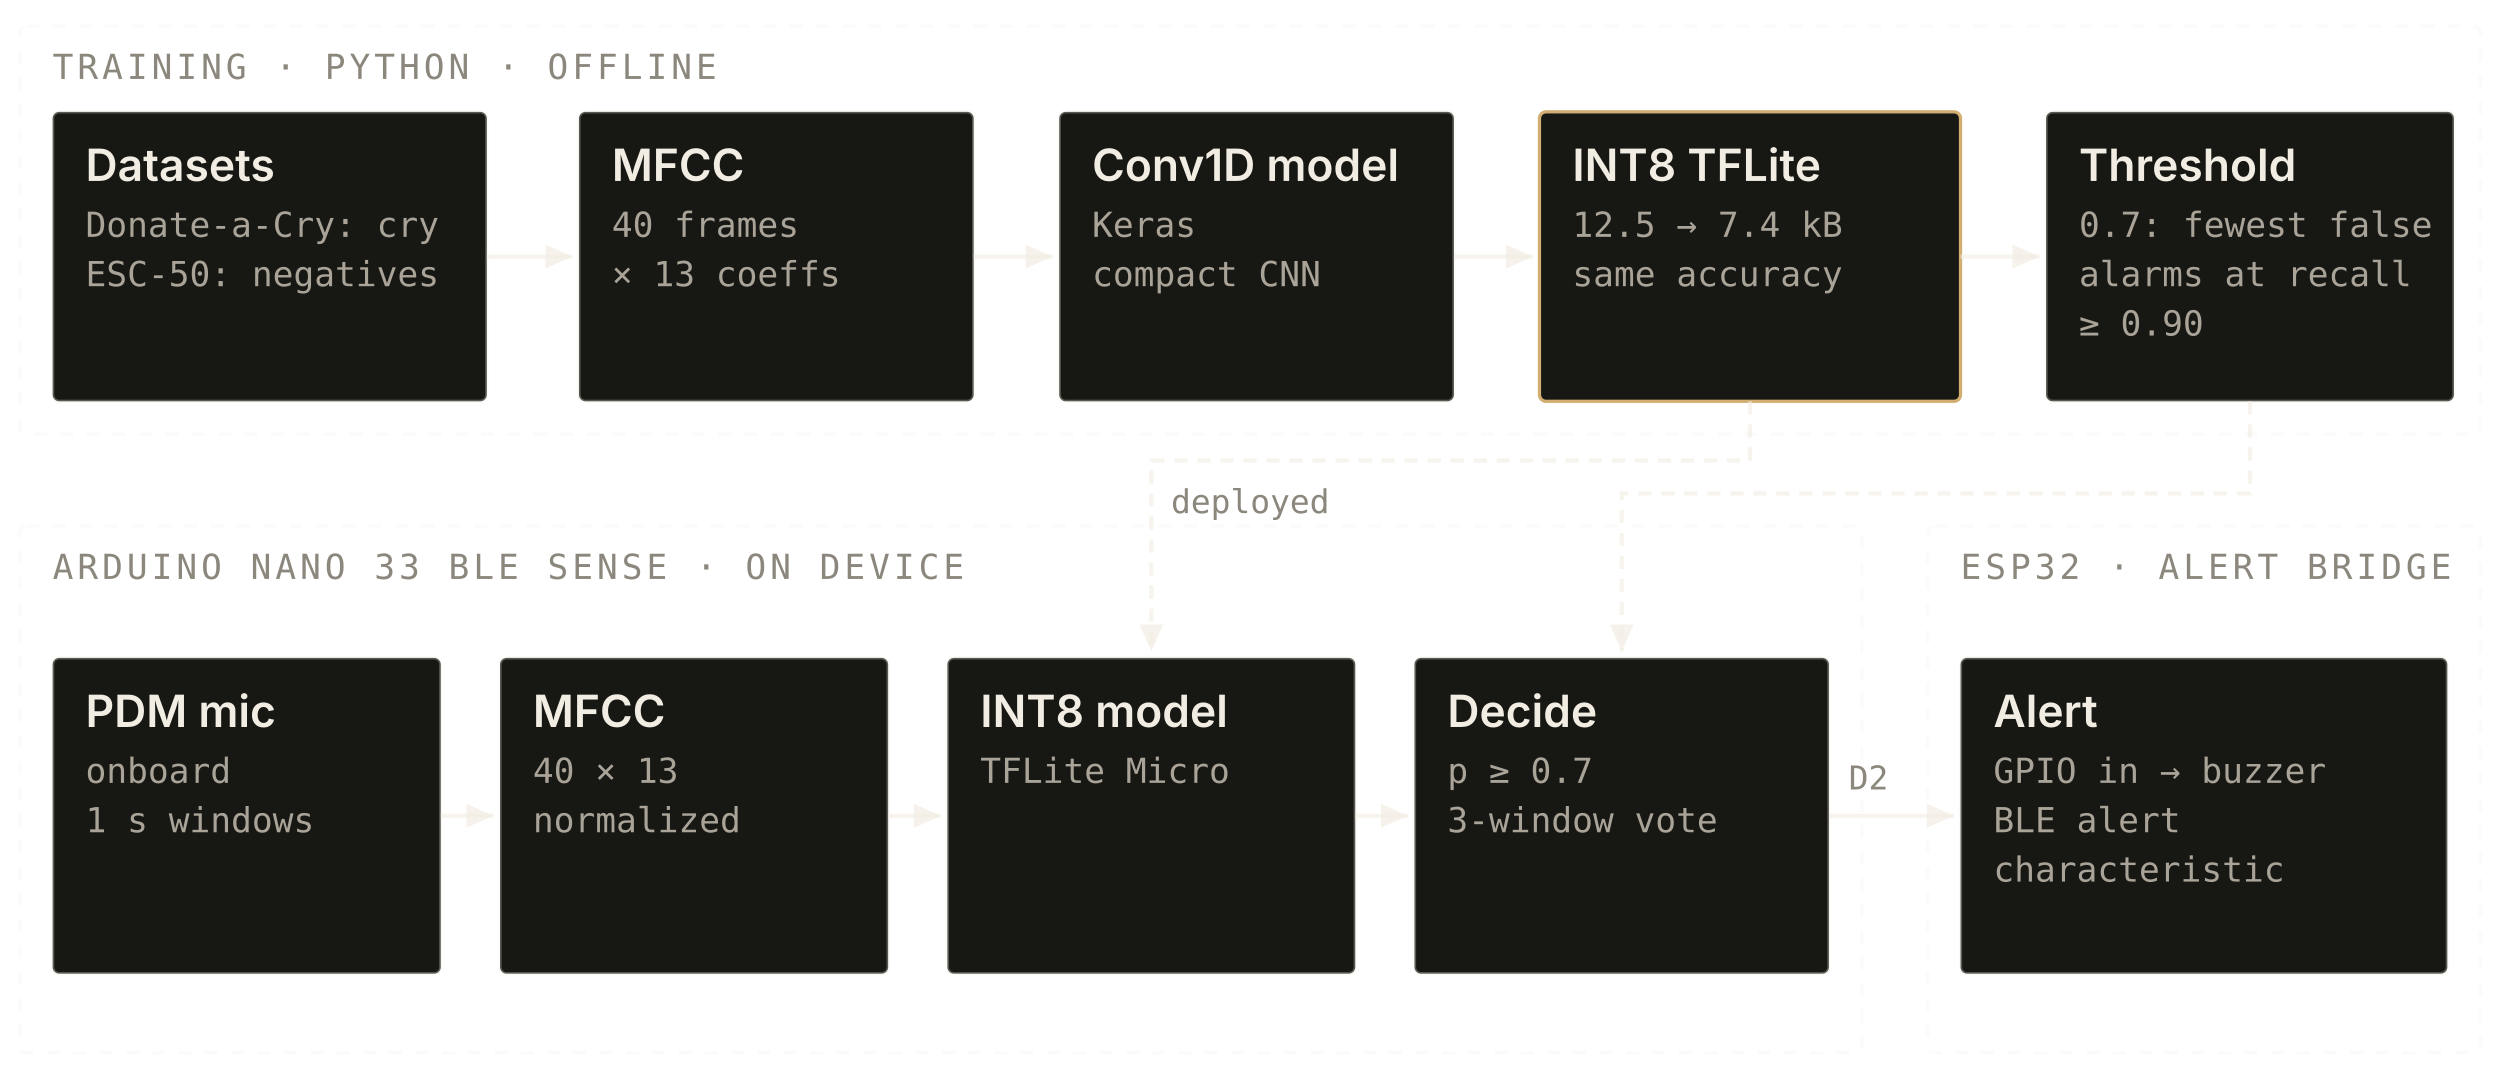
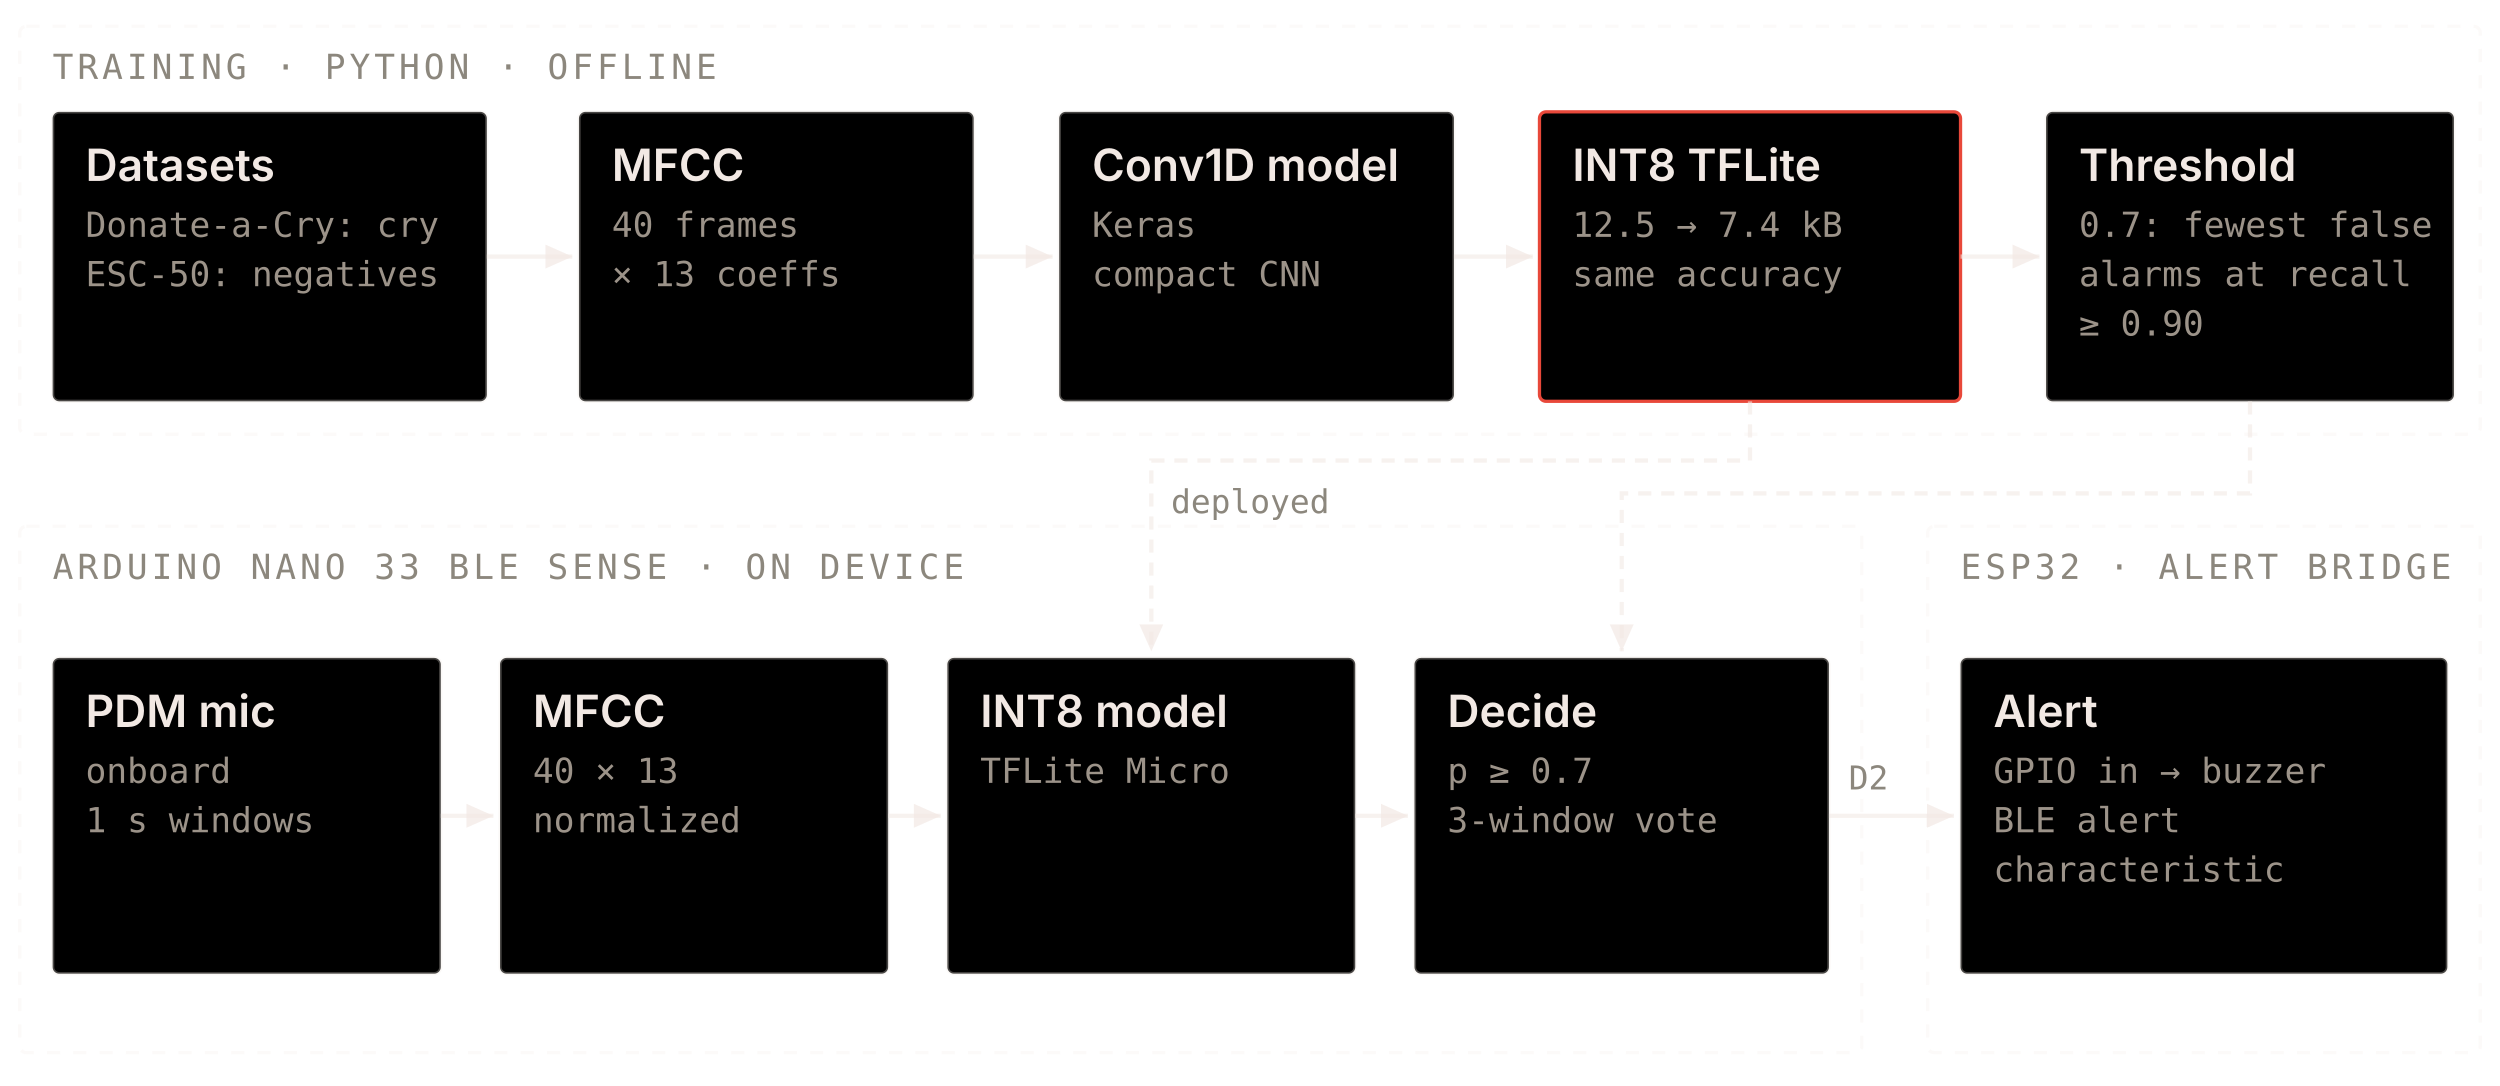
<svg xmlns="http://www.w3.org/2000/svg" viewBox="0 0 760 330" width="100%" role="img" aria-labelledby="sc-t sc-d" style="font-family:Inter, system-ui, sans-serif">
  <defs>
    <marker id="sc-a" viewBox="0 0 10 10" refX="9" refY="5" markerWidth="7" markerHeight="7" orient="auto-start-reverse">
-       <path d="M0,1 L9,5 L0,9 z" fill="#F2EDE3" fill-opacity=".7" />
+       <path d="M0,1 L9,5 L0,9 z" fill="#F2E9E4" fill-opacity=".7" />
    </marker>
  </defs>
-   <rect x="6" y="8" width="748" height="124" rx="2" fill="none" stroke="#F2EDE3" stroke-opacity=".22" stroke-dasharray="4 4" />
+   <rect x="6" y="8" width="748" height="124" rx="2" fill="none" stroke="#F2E9E4" stroke-opacity=".22" stroke-dasharray="4 4" />
  <text x="16" y="24" fill="#8C877D" font-family="JetBrains Mono, ui-monospace, monospace" font-size="10.5" letter-spacing="1.2">TRAINING · PYTHON · OFFLINE</text>
-   <rect x="16" y="34" width="132" height="88" rx="2" fill="#171714" stroke="#F2EDE3" stroke-opacity="0.3" />
-   <text x="26" y="55" fill="#F2EDE3" font-size="13.5" font-weight="600">Datasets</text>
-   <text x="26" y="72" fill="#A9A398" font-family="JetBrains Mono, ui-monospace, monospace" font-size="10.5">Donate-a-Cry: cry</text>
-   <text x="26" y="87" fill="#A9A398" font-family="JetBrains Mono, ui-monospace, monospace" font-size="10.5">ESC-50: negatives</text>
-   <rect x="176" y="34" width="120" height="88" rx="2" fill="#171714" stroke="#F2EDE3" stroke-opacity="0.3" />
-   <text x="186" y="55" fill="#F2EDE3" font-size="13.5" font-weight="600">MFCC</text>
-   <text x="186" y="72" fill="#A9A398" font-family="JetBrains Mono, ui-monospace, monospace" font-size="10.5">40 frames</text>
-   <text x="186" y="87" fill="#A9A398" font-family="JetBrains Mono, ui-monospace, monospace" font-size="10.5">× 13 coeffs</text>
-   <rect x="322" y="34" width="120" height="88" rx="2" fill="#171714" stroke="#F2EDE3" stroke-opacity="0.3" />
-   <text x="332" y="55" fill="#F2EDE3" font-size="13.5" font-weight="600">Conv1D model</text>
-   <text x="332" y="72" fill="#A9A398" font-family="JetBrains Mono, ui-monospace, monospace" font-size="10.5">Keras</text>
-   <text x="332" y="87" fill="#A9A398" font-family="JetBrains Mono, ui-monospace, monospace" font-size="10.5">compact CNN</text>
-   <rect x="468" y="34" width="128" height="88" rx="2" fill="#171714" stroke="#D2AE72" stroke-opacity="1" />
-   <text x="478" y="55" fill="#F2EDE3" font-size="13.5" font-weight="600">INT8 TFLite</text>
-   <text x="478" y="72" fill="#A9A398" font-family="JetBrains Mono, ui-monospace, monospace" font-size="10.5">12.5 → 7.4 kB</text>
-   <text x="478" y="87" fill="#A9A398" font-family="JetBrains Mono, ui-monospace, monospace" font-size="10.5">same accuracy</text>
-   <rect x="622" y="34" width="124" height="88" rx="2" fill="#171714" stroke="#F2EDE3" stroke-opacity="0.3" />
-   <text x="632" y="55" fill="#F2EDE3" font-size="13.5" font-weight="600">Threshold</text>
-   <text x="632" y="72" fill="#A9A398" font-family="JetBrains Mono, ui-monospace, monospace" font-size="10.5">0.7: fewest false</text>
-   <text x="632" y="87" fill="#A9A398" font-family="JetBrains Mono, ui-monospace, monospace" font-size="10.5">alarms at recall</text>
-   <text x="632" y="102" fill="#A9A398" font-family="JetBrains Mono, ui-monospace, monospace" font-size="10.5">≥ 0.90</text>
-   <path d="M148,78 L174,78" fill="none" stroke="#F2EDE3" stroke-opacity=".6" stroke-width="1.3" marker-end="url(#sc-a)" />
-   <path d="M296,78 L320,78" fill="none" stroke="#F2EDE3" stroke-opacity=".6" stroke-width="1.3" marker-end="url(#sc-a)" />
-   <path d="M442,78 L466,78" fill="none" stroke="#F2EDE3" stroke-opacity=".6" stroke-width="1.3" marker-end="url(#sc-a)" />
-   <path d="M596,78 L620,78" fill="none" stroke="#F2EDE3" stroke-opacity=".6" stroke-width="1.3" marker-end="url(#sc-a)" />
-   <rect x="6" y="160" width="560" height="160" rx="2" fill="none" stroke="#F2EDE3" stroke-opacity=".22" stroke-dasharray="4 4" />
+   <rect x="16" y="34" width="132" height="88" rx="2" fill="#000000" stroke="#F2E9E4" stroke-opacity="0.3" />
+   <text x="26" y="55" fill="#F2E9E4" font-size="13.5" font-weight="600">Datasets</text>
+   <text x="26" y="72" fill="#9C9389" font-family="JetBrains Mono, ui-monospace, monospace" font-size="10.5">Donate-a-Cry: cry</text>
+   <text x="26" y="87" fill="#9C9389" font-family="JetBrains Mono, ui-monospace, monospace" font-size="10.5">ESC-50: negatives</text>
+   <rect x="176" y="34" width="120" height="88" rx="2" fill="#000000" stroke="#F2E9E4" stroke-opacity="0.3" />
+   <text x="186" y="55" fill="#F2E9E4" font-size="13.5" font-weight="600">MFCC</text>
+   <text x="186" y="72" fill="#9C9389" font-family="JetBrains Mono, ui-monospace, monospace" font-size="10.5">40 frames</text>
+   <text x="186" y="87" fill="#9C9389" font-family="JetBrains Mono, ui-monospace, monospace" font-size="10.5">× 13 coeffs</text>
+   <rect x="322" y="34" width="120" height="88" rx="2" fill="#000000" stroke="#F2E9E4" stroke-opacity="0.3" />
+   <text x="332" y="55" fill="#F2E9E4" font-size="13.5" font-weight="600">Conv1D model</text>
+   <text x="332" y="72" fill="#9C9389" font-family="JetBrains Mono, ui-monospace, monospace" font-size="10.5">Keras</text>
+   <text x="332" y="87" fill="#9C9389" font-family="JetBrains Mono, ui-monospace, monospace" font-size="10.5">compact CNN</text>
+   <rect x="468" y="34" width="128" height="88" rx="2" fill="#000000" stroke="#E8483A" stroke-opacity="1" />
+   <text x="478" y="55" fill="#F2E9E4" font-size="13.5" font-weight="600">INT8 TFLite</text>
+   <text x="478" y="72" fill="#9C9389" font-family="JetBrains Mono, ui-monospace, monospace" font-size="10.5">12.5 → 7.4 kB</text>
+   <text x="478" y="87" fill="#9C9389" font-family="JetBrains Mono, ui-monospace, monospace" font-size="10.5">same accuracy</text>
+   <rect x="622" y="34" width="124" height="88" rx="2" fill="#000000" stroke="#F2E9E4" stroke-opacity="0.3" />
+   <text x="632" y="55" fill="#F2E9E4" font-size="13.5" font-weight="600">Threshold</text>
+   <text x="632" y="72" fill="#9C9389" font-family="JetBrains Mono, ui-monospace, monospace" font-size="10.5">0.7: fewest false</text>
+   <text x="632" y="87" fill="#9C9389" font-family="JetBrains Mono, ui-monospace, monospace" font-size="10.5">alarms at recall</text>
+   <text x="632" y="102" fill="#9C9389" font-family="JetBrains Mono, ui-monospace, monospace" font-size="10.5">≥ 0.90</text>
+   <path d="M148,78 L174,78" fill="none" stroke="#F2E9E4" stroke-opacity=".6" stroke-width="1.3" marker-end="url(#sc-a)" />
+   <path d="M296,78 L320,78" fill="none" stroke="#F2E9E4" stroke-opacity=".6" stroke-width="1.3" marker-end="url(#sc-a)" />
+   <path d="M442,78 L466,78" fill="none" stroke="#F2E9E4" stroke-opacity=".6" stroke-width="1.3" marker-end="url(#sc-a)" />
+   <path d="M596,78 L620,78" fill="none" stroke="#F2E9E4" stroke-opacity=".6" stroke-width="1.3" marker-end="url(#sc-a)" />
+   <rect x="6" y="160" width="560" height="160" rx="2" fill="none" stroke="#F2E9E4" stroke-opacity=".22" stroke-dasharray="4 4" />
  <text x="16" y="176" fill="#8C877D" font-family="JetBrains Mono, ui-monospace, monospace" font-size="10.5" letter-spacing="1.2">ARDUINO NANO 33 BLE SENSE · ON DEVICE</text>
-   <rect x="16" y="200" width="118" height="96" rx="2" fill="#171714" stroke="#F2EDE3" stroke-opacity="0.3" />
-   <text x="26" y="221" fill="#F2EDE3" font-size="13.5" font-weight="600">PDM mic</text>
-   <text x="26" y="238" fill="#A9A398" font-family="JetBrains Mono, ui-monospace, monospace" font-size="10.5">onboard</text>
-   <text x="26" y="253" fill="#A9A398" font-family="JetBrains Mono, ui-monospace, monospace" font-size="10.5">1 s windows</text>
-   <rect x="152" y="200" width="118" height="96" rx="2" fill="#171714" stroke="#F2EDE3" stroke-opacity="0.3" />
-   <text x="162" y="221" fill="#F2EDE3" font-size="13.5" font-weight="600">MFCC</text>
-   <text x="162" y="238" fill="#A9A398" font-family="JetBrains Mono, ui-monospace, monospace" font-size="10.5">40 × 13</text>
-   <text x="162" y="253" fill="#A9A398" font-family="JetBrains Mono, ui-monospace, monospace" font-size="10.5">normalized</text>
-   <rect x="288" y="200" width="124" height="96" rx="2" fill="#171714" stroke="#F2EDE3" stroke-opacity="0.3" />
-   <text x="298" y="221" fill="#F2EDE3" font-size="13.5" font-weight="600">INT8 model</text>
-   <text x="298" y="238" fill="#A9A398" font-family="JetBrains Mono, ui-monospace, monospace" font-size="10.5">TFLite Micro</text>
-   <rect x="430" y="200" width="126" height="96" rx="2" fill="#171714" stroke="#F2EDE3" stroke-opacity="0.3" />
-   <text x="440" y="221" fill="#F2EDE3" font-size="13.5" font-weight="600">Decide</text>
-   <text x="440" y="238" fill="#A9A398" font-family="JetBrains Mono, ui-monospace, monospace" font-size="10.5">p ≥ 0.7</text>
-   <text x="440" y="253" fill="#A9A398" font-family="JetBrains Mono, ui-monospace, monospace" font-size="10.5">3-window vote</text>
-   <path d="M134,248 L150,248" fill="none" stroke="#F2EDE3" stroke-opacity=".6" stroke-width="1.3" marker-end="url(#sc-a)" />
-   <path d="M270,248 L286,248" fill="none" stroke="#F2EDE3" stroke-opacity=".6" stroke-width="1.3" marker-end="url(#sc-a)" />
-   <path d="M412,248 L428,248" fill="none" stroke="#F2EDE3" stroke-opacity=".6" stroke-width="1.3" marker-end="url(#sc-a)" />
-   <path d="M532,122 L532,140 L350,140 L350,198" fill="none" stroke="#F2EDE3" stroke-opacity=".6" stroke-width="1.3" stroke-dasharray="4 3" marker-end="url(#sc-a)" />
+   <rect x="16" y="200" width="118" height="96" rx="2" fill="#000000" stroke="#F2E9E4" stroke-opacity="0.3" />
+   <text x="26" y="221" fill="#F2E9E4" font-size="13.5" font-weight="600">PDM mic</text>
+   <text x="26" y="238" fill="#9C9389" font-family="JetBrains Mono, ui-monospace, monospace" font-size="10.5">onboard</text>
+   <text x="26" y="253" fill="#9C9389" font-family="JetBrains Mono, ui-monospace, monospace" font-size="10.5">1 s windows</text>
+   <rect x="152" y="200" width="118" height="96" rx="2" fill="#000000" stroke="#F2E9E4" stroke-opacity="0.3" />
+   <text x="162" y="221" fill="#F2E9E4" font-size="13.5" font-weight="600">MFCC</text>
+   <text x="162" y="238" fill="#9C9389" font-family="JetBrains Mono, ui-monospace, monospace" font-size="10.5">40 × 13</text>
+   <text x="162" y="253" fill="#9C9389" font-family="JetBrains Mono, ui-monospace, monospace" font-size="10.5">normalized</text>
+   <rect x="288" y="200" width="124" height="96" rx="2" fill="#000000" stroke="#F2E9E4" stroke-opacity="0.3" />
+   <text x="298" y="221" fill="#F2E9E4" font-size="13.5" font-weight="600">INT8 model</text>
+   <text x="298" y="238" fill="#9C9389" font-family="JetBrains Mono, ui-monospace, monospace" font-size="10.5">TFLite Micro</text>
+   <rect x="430" y="200" width="126" height="96" rx="2" fill="#000000" stroke="#F2E9E4" stroke-opacity="0.3" />
+   <text x="440" y="221" fill="#F2E9E4" font-size="13.5" font-weight="600">Decide</text>
+   <text x="440" y="238" fill="#9C9389" font-family="JetBrains Mono, ui-monospace, monospace" font-size="10.5">p ≥ 0.7</text>
+   <text x="440" y="253" fill="#9C9389" font-family="JetBrains Mono, ui-monospace, monospace" font-size="10.5">3-window vote</text>
+   <path d="M134,248 L150,248" fill="none" stroke="#F2E9E4" stroke-opacity=".6" stroke-width="1.3" marker-end="url(#sc-a)" />
+   <path d="M270,248 L286,248" fill="none" stroke="#F2E9E4" stroke-opacity=".6" stroke-width="1.3" marker-end="url(#sc-a)" />
+   <path d="M412,248 L428,248" fill="none" stroke="#F2E9E4" stroke-opacity=".6" stroke-width="1.3" marker-end="url(#sc-a)" />
+   <path d="M532,122 L532,140 L350,140 L350,198" fill="none" stroke="#F2E9E4" stroke-opacity=".6" stroke-width="1.3" stroke-dasharray="4 3" marker-end="url(#sc-a)" />
  <text x="356" y="156" text-anchor="start" fill="#8C877D" font-family="JetBrains Mono, ui-monospace, monospace" font-size="10">deployed</text>
-   <path d="M684,122 L684,150 L493,150 L493,198" fill="none" stroke="#F2EDE3" stroke-opacity=".6" stroke-width="1.3" stroke-dasharray="4 3" marker-end="url(#sc-a)" />
-   <rect x="586" y="160" width="168" height="160" rx="2" fill="none" stroke="#F2EDE3" stroke-opacity=".22" stroke-dasharray="4 4" />
+   <path d="M684,122 L684,150 L493,150 L493,198" fill="none" stroke="#F2E9E4" stroke-opacity=".6" stroke-width="1.3" stroke-dasharray="4 3" marker-end="url(#sc-a)" />
+   <rect x="586" y="160" width="168" height="160" rx="2" fill="none" stroke="#F2E9E4" stroke-opacity=".22" stroke-dasharray="4 4" />
  <text x="596" y="176" fill="#8C877D" font-family="JetBrains Mono, ui-monospace, monospace" font-size="10.5" letter-spacing="1.2">ESP32 · ALERT BRIDGE</text>
-   <rect x="596" y="200" width="148" height="96" rx="2" fill="#171714" stroke="#F2EDE3" stroke-opacity="0.3" />
-   <text x="606" y="221" fill="#F2EDE3" font-size="13.5" font-weight="600">Alert</text>
-   <text x="606" y="238" fill="#A9A398" font-family="JetBrains Mono, ui-monospace, monospace" font-size="10.5">GPIO in → buzzer</text>
-   <text x="606" y="253" fill="#A9A398" font-family="JetBrains Mono, ui-monospace, monospace" font-size="10.5">BLE alert</text>
-   <text x="606" y="268" fill="#A9A398" font-family="JetBrains Mono, ui-monospace, monospace" font-size="10.5">characteristic</text>
-   <path d="M556,248 L594,248" fill="none" stroke="#F2EDE3" stroke-opacity=".6" stroke-width="1.3" marker-end="url(#sc-a)" />
+   <rect x="596" y="200" width="148" height="96" rx="2" fill="#000000" stroke="#F2E9E4" stroke-opacity="0.3" />
+   <text x="606" y="221" fill="#F2E9E4" font-size="13.5" font-weight="600">Alert</text>
+   <text x="606" y="238" fill="#9C9389" font-family="JetBrains Mono, ui-monospace, monospace" font-size="10.5">GPIO in → buzzer</text>
+   <text x="606" y="253" fill="#9C9389" font-family="JetBrains Mono, ui-monospace, monospace" font-size="10.5">BLE alert</text>
+   <text x="606" y="268" fill="#9C9389" font-family="JetBrains Mono, ui-monospace, monospace" font-size="10.5">characteristic</text>
+   <path d="M556,248 L594,248" fill="none" stroke="#F2E9E4" stroke-opacity=".6" stroke-width="1.3" marker-end="url(#sc-a)" />
  <text x="562" y="240" text-anchor="start" fill="#8C877D" font-family="JetBrains Mono, ui-monospace, monospace" font-size="10">D2</text>
</svg>
